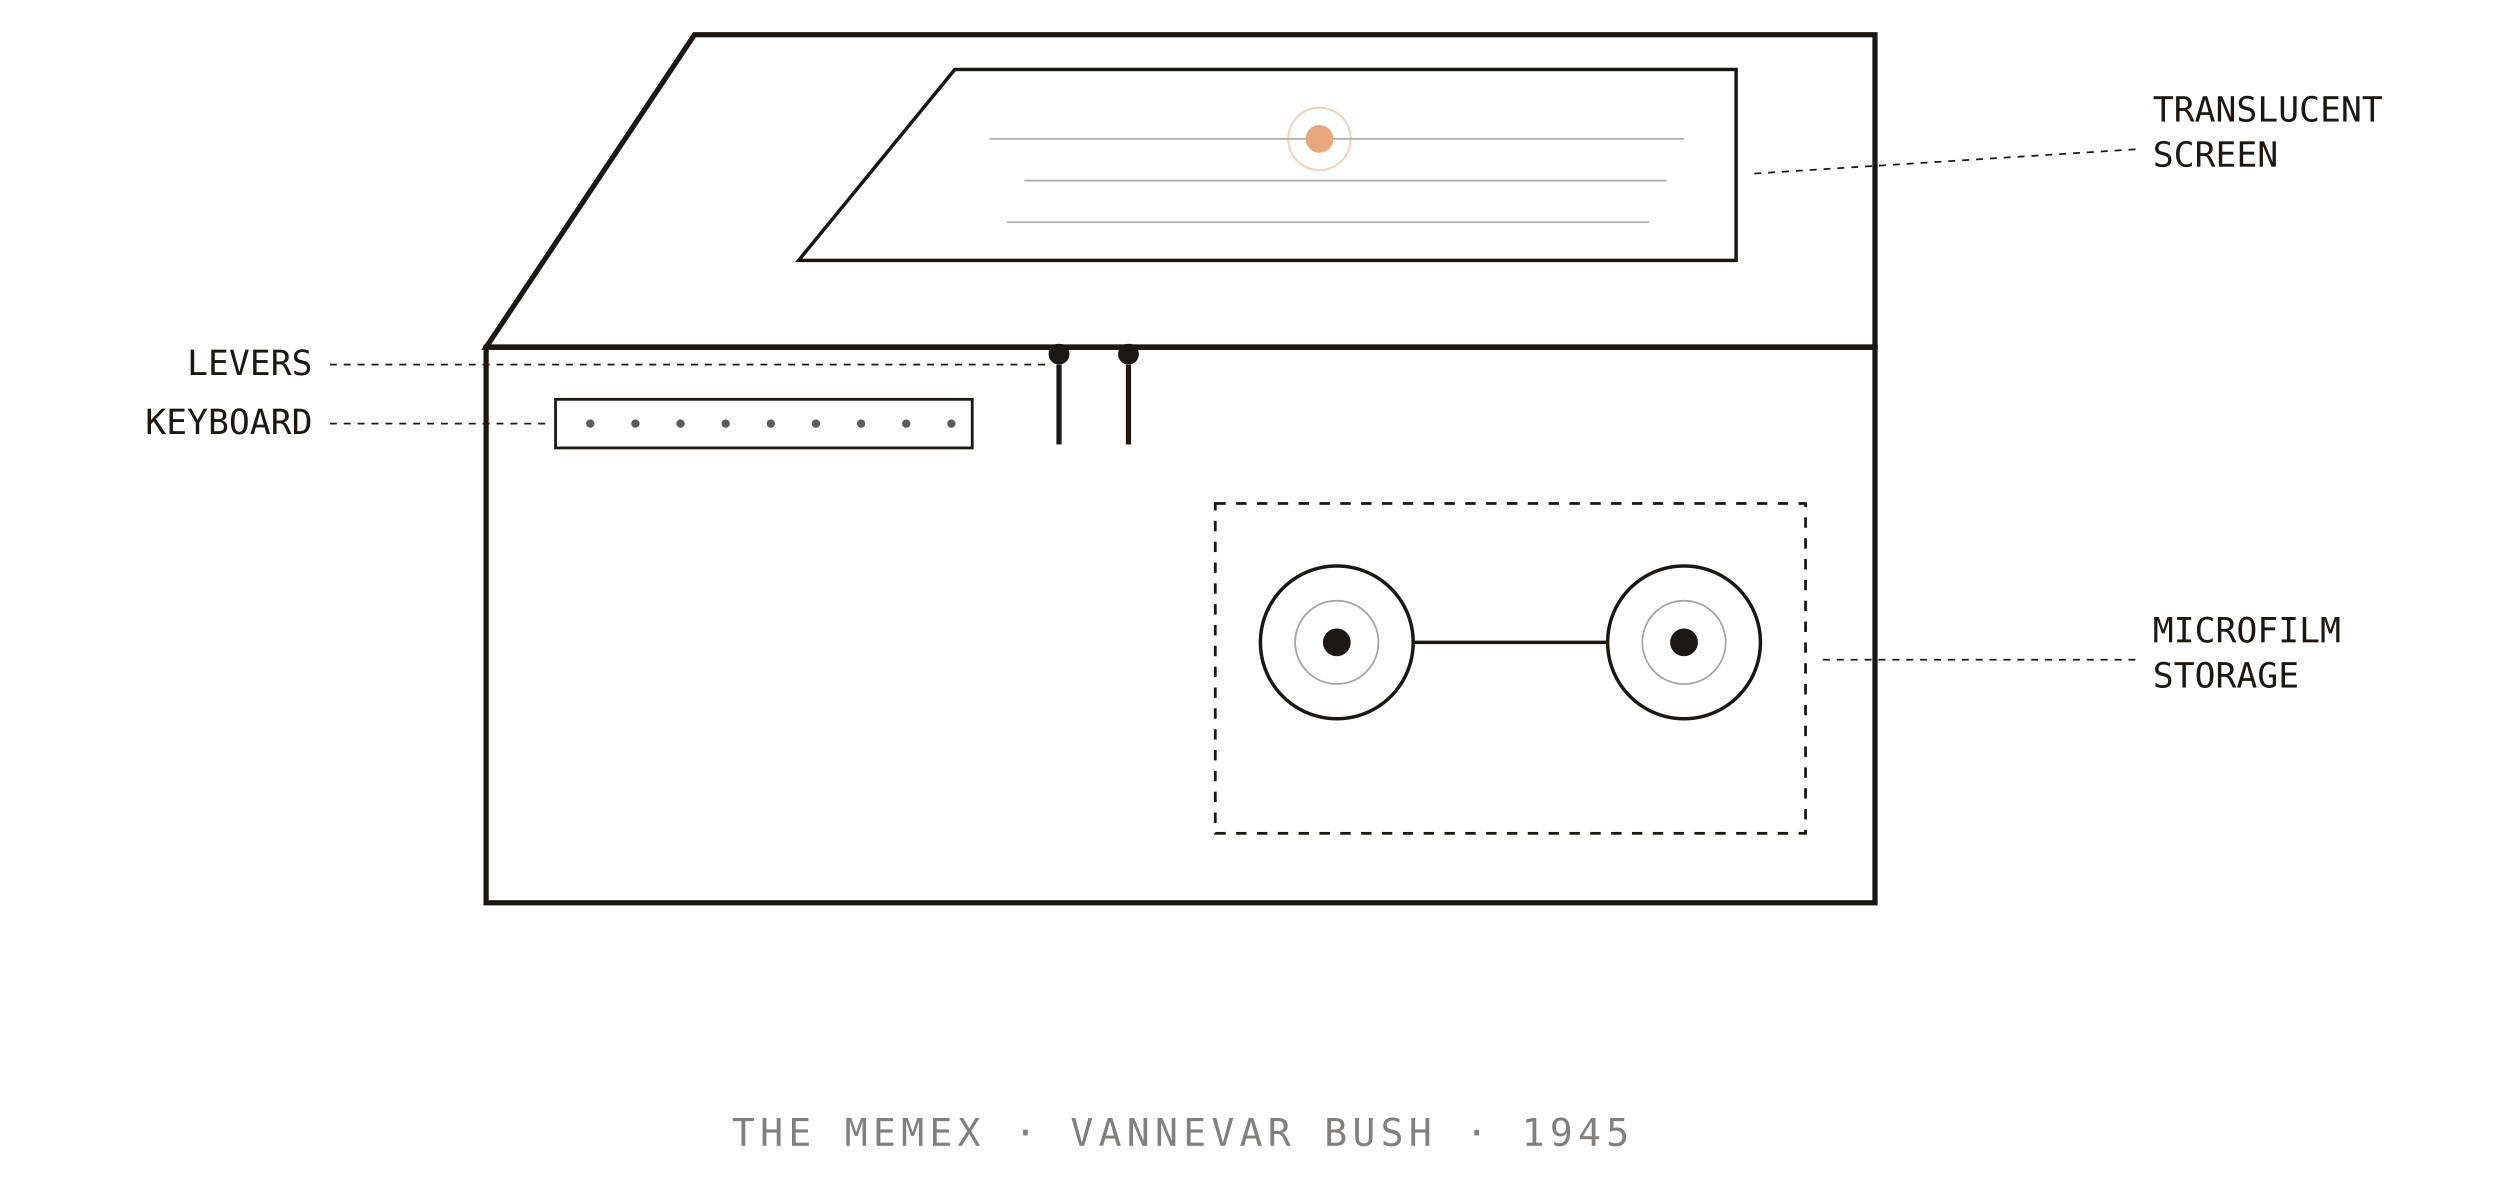
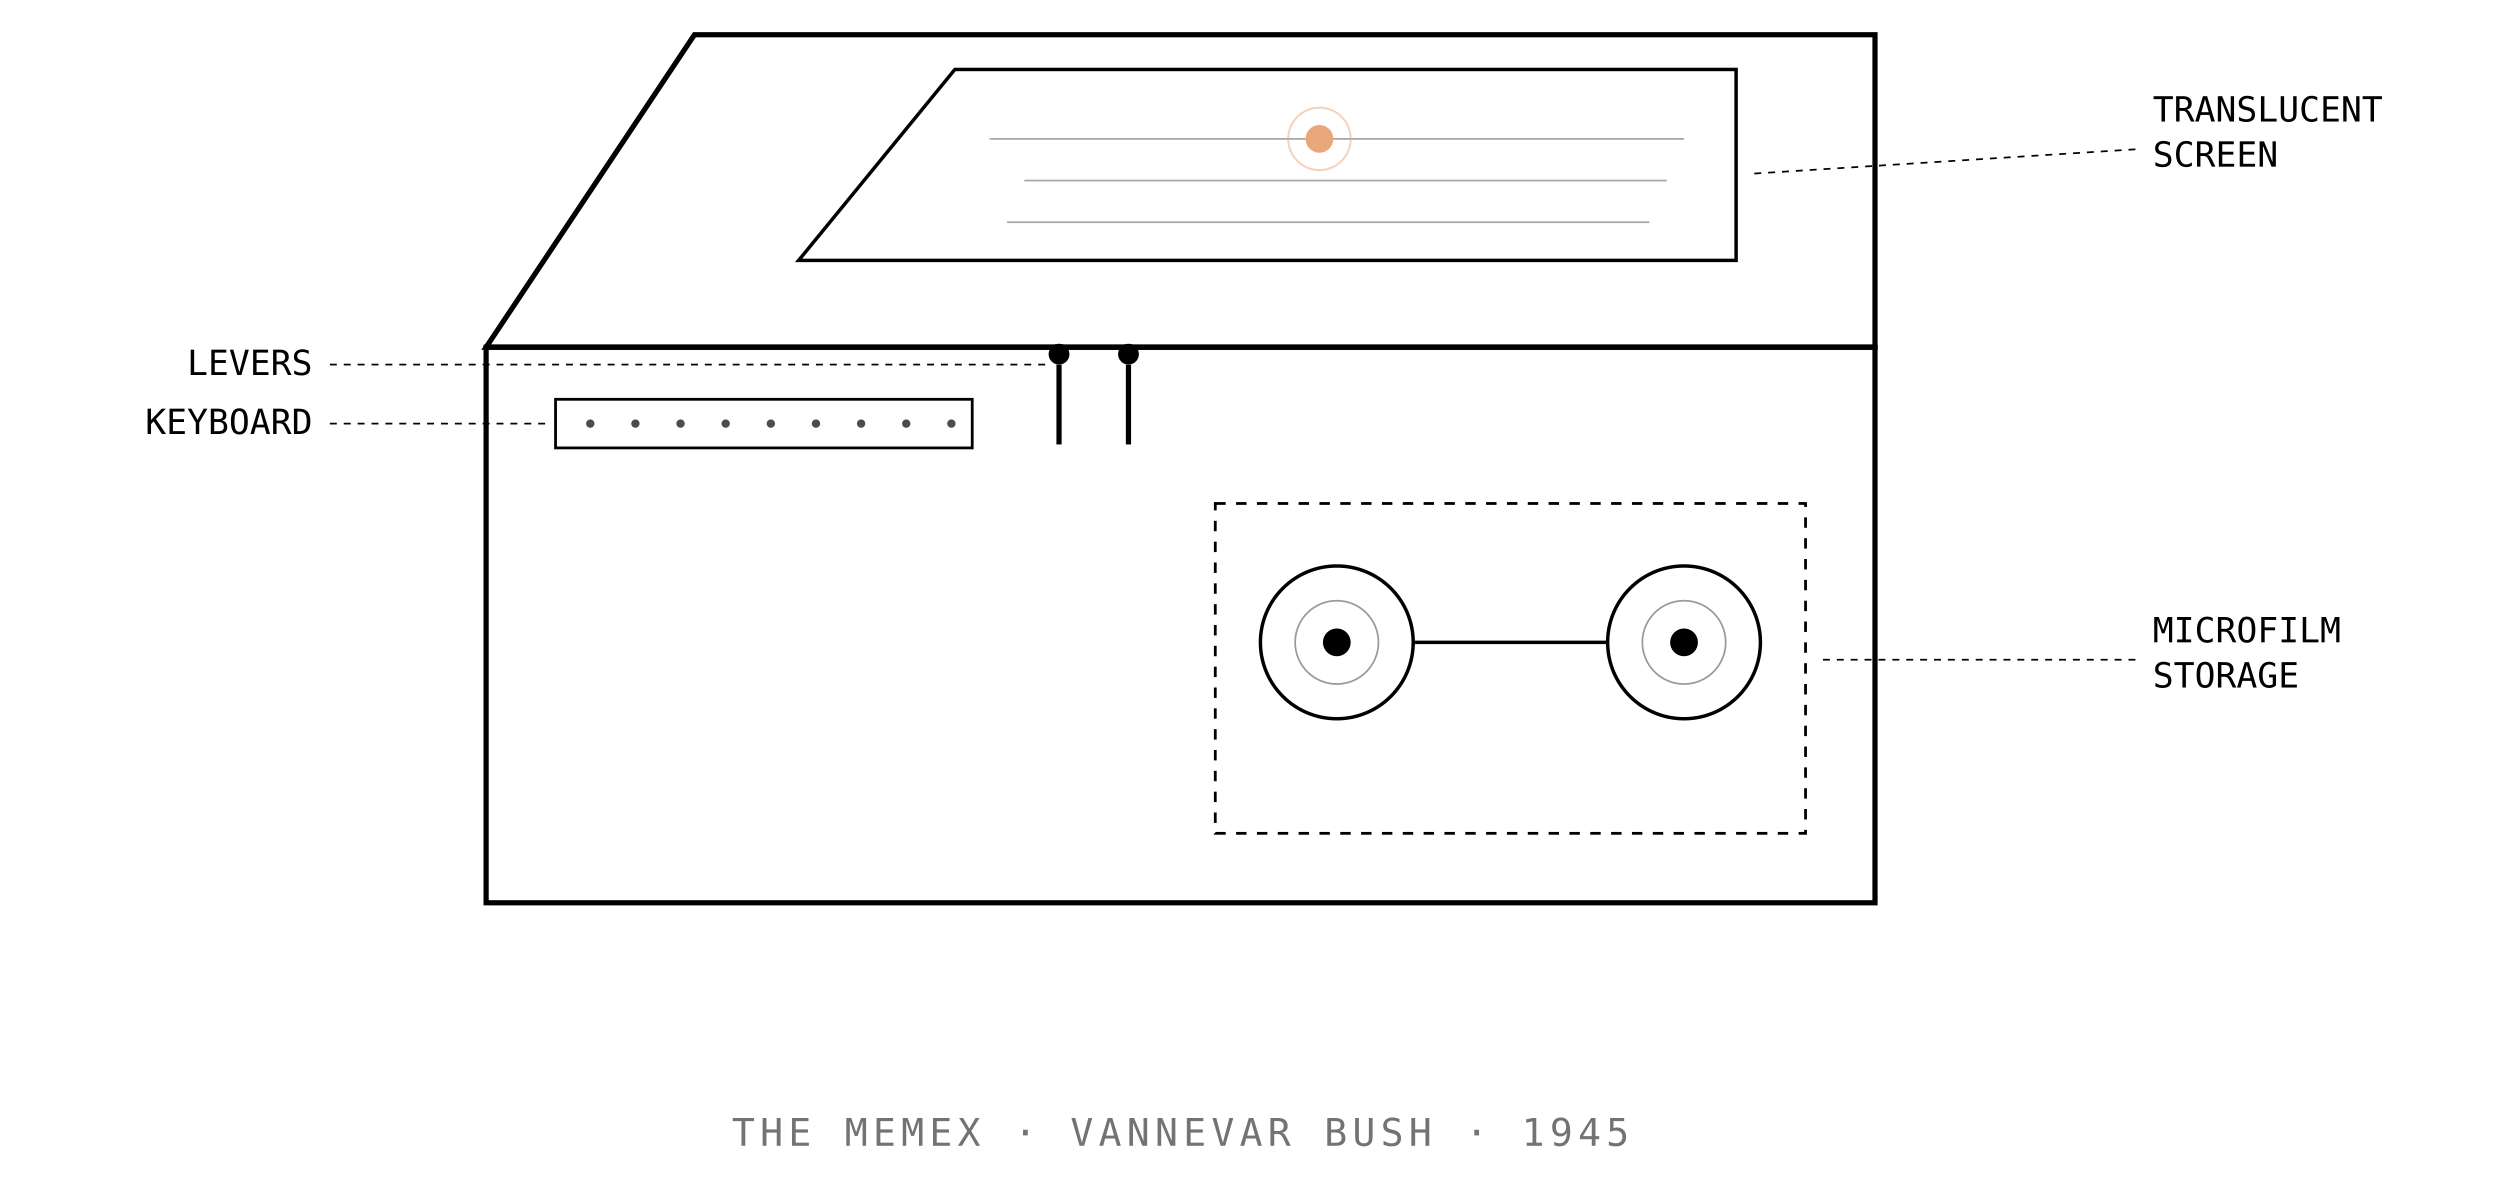
<svg xmlns="http://www.w3.org/2000/svg" viewBox="60 140 720 345" role="img" aria-label="Schematic of the Memex desk">
-   <path d="M 200 240 L 200 400 L 600 400 L 600 240 Z" fill="none" stroke="#1a1715" stroke-width="1.5" />
-   <path d="M 200 240 L 260 150 L 600 150 L 600 240 Z" fill="none" stroke="#1a1715" stroke-width="1.5" />
-   <path d="M 290 215 L 335 160 L 560 160 L 560 215 Z" fill="none" stroke="#1a1715" stroke-width="1" />
-   <line x1="345" y1="180" x2="545" y2="180" stroke="#1a1715" stroke-width="0.5" opacity="0.35" />
-   <line x1="355" y1="192" x2="540" y2="192" stroke="#1a1715" stroke-width="0.5" opacity="0.35" />
-   <line x1="350" y1="204" x2="535" y2="204" stroke="#1a1715" stroke-width="0.5" opacity="0.35" />
+   <path d="M 200 240 L 200 400 L 600 400 L 600 240 Z" fill="none" stroke="currentColor" stroke-width="1.5" />
+   <path d="M 200 240 L 260 150 L 600 150 L 600 240 Z" fill="none" stroke="currentColor" stroke-width="1.5" />
+   <path d="M 290 215 L 335 160 L 560 160 L 560 215 Z" fill="none" stroke="currentColor" stroke-width="1" />
+   <line x1="345" y1="180" x2="545" y2="180" stroke="currentColor" stroke-width="0.5" opacity="0.35" />
+   <line x1="355" y1="192" x2="540" y2="192" stroke="currentColor" stroke-width="0.5" opacity="0.35" />
+   <line x1="350" y1="204" x2="535" y2="204" stroke="currentColor" stroke-width="0.5" opacity="0.35" />
  <circle cx="440" cy="180" r="4" fill="#e8a87c" />
  <circle cx="440" cy="180" r="9" fill="none" stroke="#e8a87c" stroke-width="0.6" opacity="0.5" />
-   <rect x="220" y="255" width="120" height="14" fill="none" stroke="#1a1715" stroke-width="0.8" />
-   <g fill="#1a1715" opacity="0.7">
+   <rect x="220" y="255" width="120" height="14" fill="none" stroke="currentColor" stroke-width="0.8" />
+   <g fill="currentColor" opacity="0.7">
    <circle cx="230" cy="262" r="1.2" />
    <circle cx="243" cy="262" r="1.2" />
    <circle cx="256" cy="262" r="1.2" />
    <circle cx="269" cy="262" r="1.2" />
    <circle cx="282" cy="262" r="1.2" />
    <circle cx="295" cy="262" r="1.2" />
    <circle cx="308" cy="262" r="1.2" />
    <circle cx="321" cy="262" r="1.2" />
    <circle cx="334" cy="262" r="1.2" />
  </g>
-   <line x1="365" y1="268" x2="365" y2="245" stroke="#1a1715" stroke-width="1.5" />
-   <circle cx="365" cy="242" r="3" fill="#1a1715" />
-   <line x1="385" y1="268" x2="385" y2="245" stroke="#1a1715" stroke-width="1.5" />
-   <circle cx="385" cy="242" r="3" fill="#1a1715" />
-   <rect x="410" y="285" width="170" height="95" fill="none" stroke="#1a1715" stroke-width="0.8" stroke-dasharray="3,3" />
-   <circle cx="445" cy="325" r="22" fill="none" stroke="#1a1715" stroke-width="1" />
-   <circle cx="445" cy="325" r="4" fill="#1a1715" />
-   <circle cx="445" cy="325" r="12" fill="none" stroke="#1a1715" stroke-width="0.5" opacity="0.4" />
-   <circle cx="545" cy="325" r="22" fill="none" stroke="#1a1715" stroke-width="1" />
-   <circle cx="545" cy="325" r="4" fill="#1a1715" />
-   <circle cx="545" cy="325" r="12" fill="none" stroke="#1a1715" stroke-width="0.5" opacity="0.4" />
-   <line x1="467" y1="325" x2="523" y2="325" stroke="#1a1715" stroke-width="1" />
-   <g font-family="monospace" font-size="10" fill="#1a1715">
+   <line x1="365" y1="268" x2="365" y2="245" stroke="currentColor" stroke-width="1.5" />
+   <circle cx="365" cy="242" r="3" fill="currentColor" />
+   <line x1="385" y1="268" x2="385" y2="245" stroke="currentColor" stroke-width="1.5" />
+   <circle cx="385" cy="242" r="3" fill="currentColor" />
+   <rect x="410" y="285" width="170" height="95" fill="none" stroke="currentColor" stroke-width="0.8" stroke-dasharray="3,3" />
+   <circle cx="445" cy="325" r="22" fill="none" stroke="currentColor" stroke-width="1" />
+   <circle cx="445" cy="325" r="4" fill="currentColor" />
+   <circle cx="445" cy="325" r="12" fill="none" stroke="currentColor" stroke-width="0.5" opacity="0.4" />
+   <circle cx="545" cy="325" r="22" fill="none" stroke="currentColor" stroke-width="1" />
+   <circle cx="545" cy="325" r="4" fill="currentColor" />
+   <circle cx="545" cy="325" r="12" fill="none" stroke="currentColor" stroke-width="0.5" opacity="0.4" />
+   <line x1="467" y1="325" x2="523" y2="325" stroke="currentColor" stroke-width="1" />
+   <g font-family="monospace" font-size="10" fill="currentColor">
    <text x="680" y="175" text-anchor="start">TRANSLUCENT</text>
    <text x="680" y="188" text-anchor="start">SCREEN</text>
-     <line x1="675" y1="183" x2="565" y2="190" stroke="#1a1715" stroke-width="0.5" stroke-dasharray="2,2" />
+     <line x1="675" y1="183" x2="565" y2="190" stroke="currentColor" stroke-width="0.5" stroke-dasharray="2,2" />
    <text x="150" y="265" text-anchor="end">KEYBOARD</text>
-     <line x1="155" y1="262" x2="218" y2="262" stroke="#1a1715" stroke-width="0.5" stroke-dasharray="2,2" />
+     <line x1="155" y1="262" x2="218" y2="262" stroke="currentColor" stroke-width="0.5" stroke-dasharray="2,2" />
    <text x="150" y="248" text-anchor="end">LEVERS</text>
-     <line x1="155" y1="245" x2="363" y2="245" stroke="#1a1715" stroke-width="0.5" stroke-dasharray="2,2" />
+     <line x1="155" y1="245" x2="363" y2="245" stroke="currentColor" stroke-width="0.5" stroke-dasharray="2,2" />
    <text x="680" y="325" text-anchor="start">MICROFILM</text>
    <text x="680" y="338" text-anchor="start">STORAGE</text>
-     <line x1="675" y1="330" x2="585" y2="330" stroke="#1a1715" stroke-width="0.5" stroke-dasharray="2,2" />
+     <line x1="675" y1="330" x2="585" y2="330" stroke="currentColor" stroke-width="0.5" stroke-dasharray="2,2" />
  </g>
-   <text x="400" y="470" font-family="monospace" font-size="11" fill="#1a1715" text-anchor="middle" opacity="0.55" letter-spacing="1.5">THE MEMEX · VANNEVAR BUSH · 1945</text>
+   <text x="400" y="470" font-family="monospace" font-size="11" fill="currentColor" text-anchor="middle" opacity="0.55" letter-spacing="1.5">THE MEMEX · VANNEVAR BUSH · 1945</text>
</svg>
